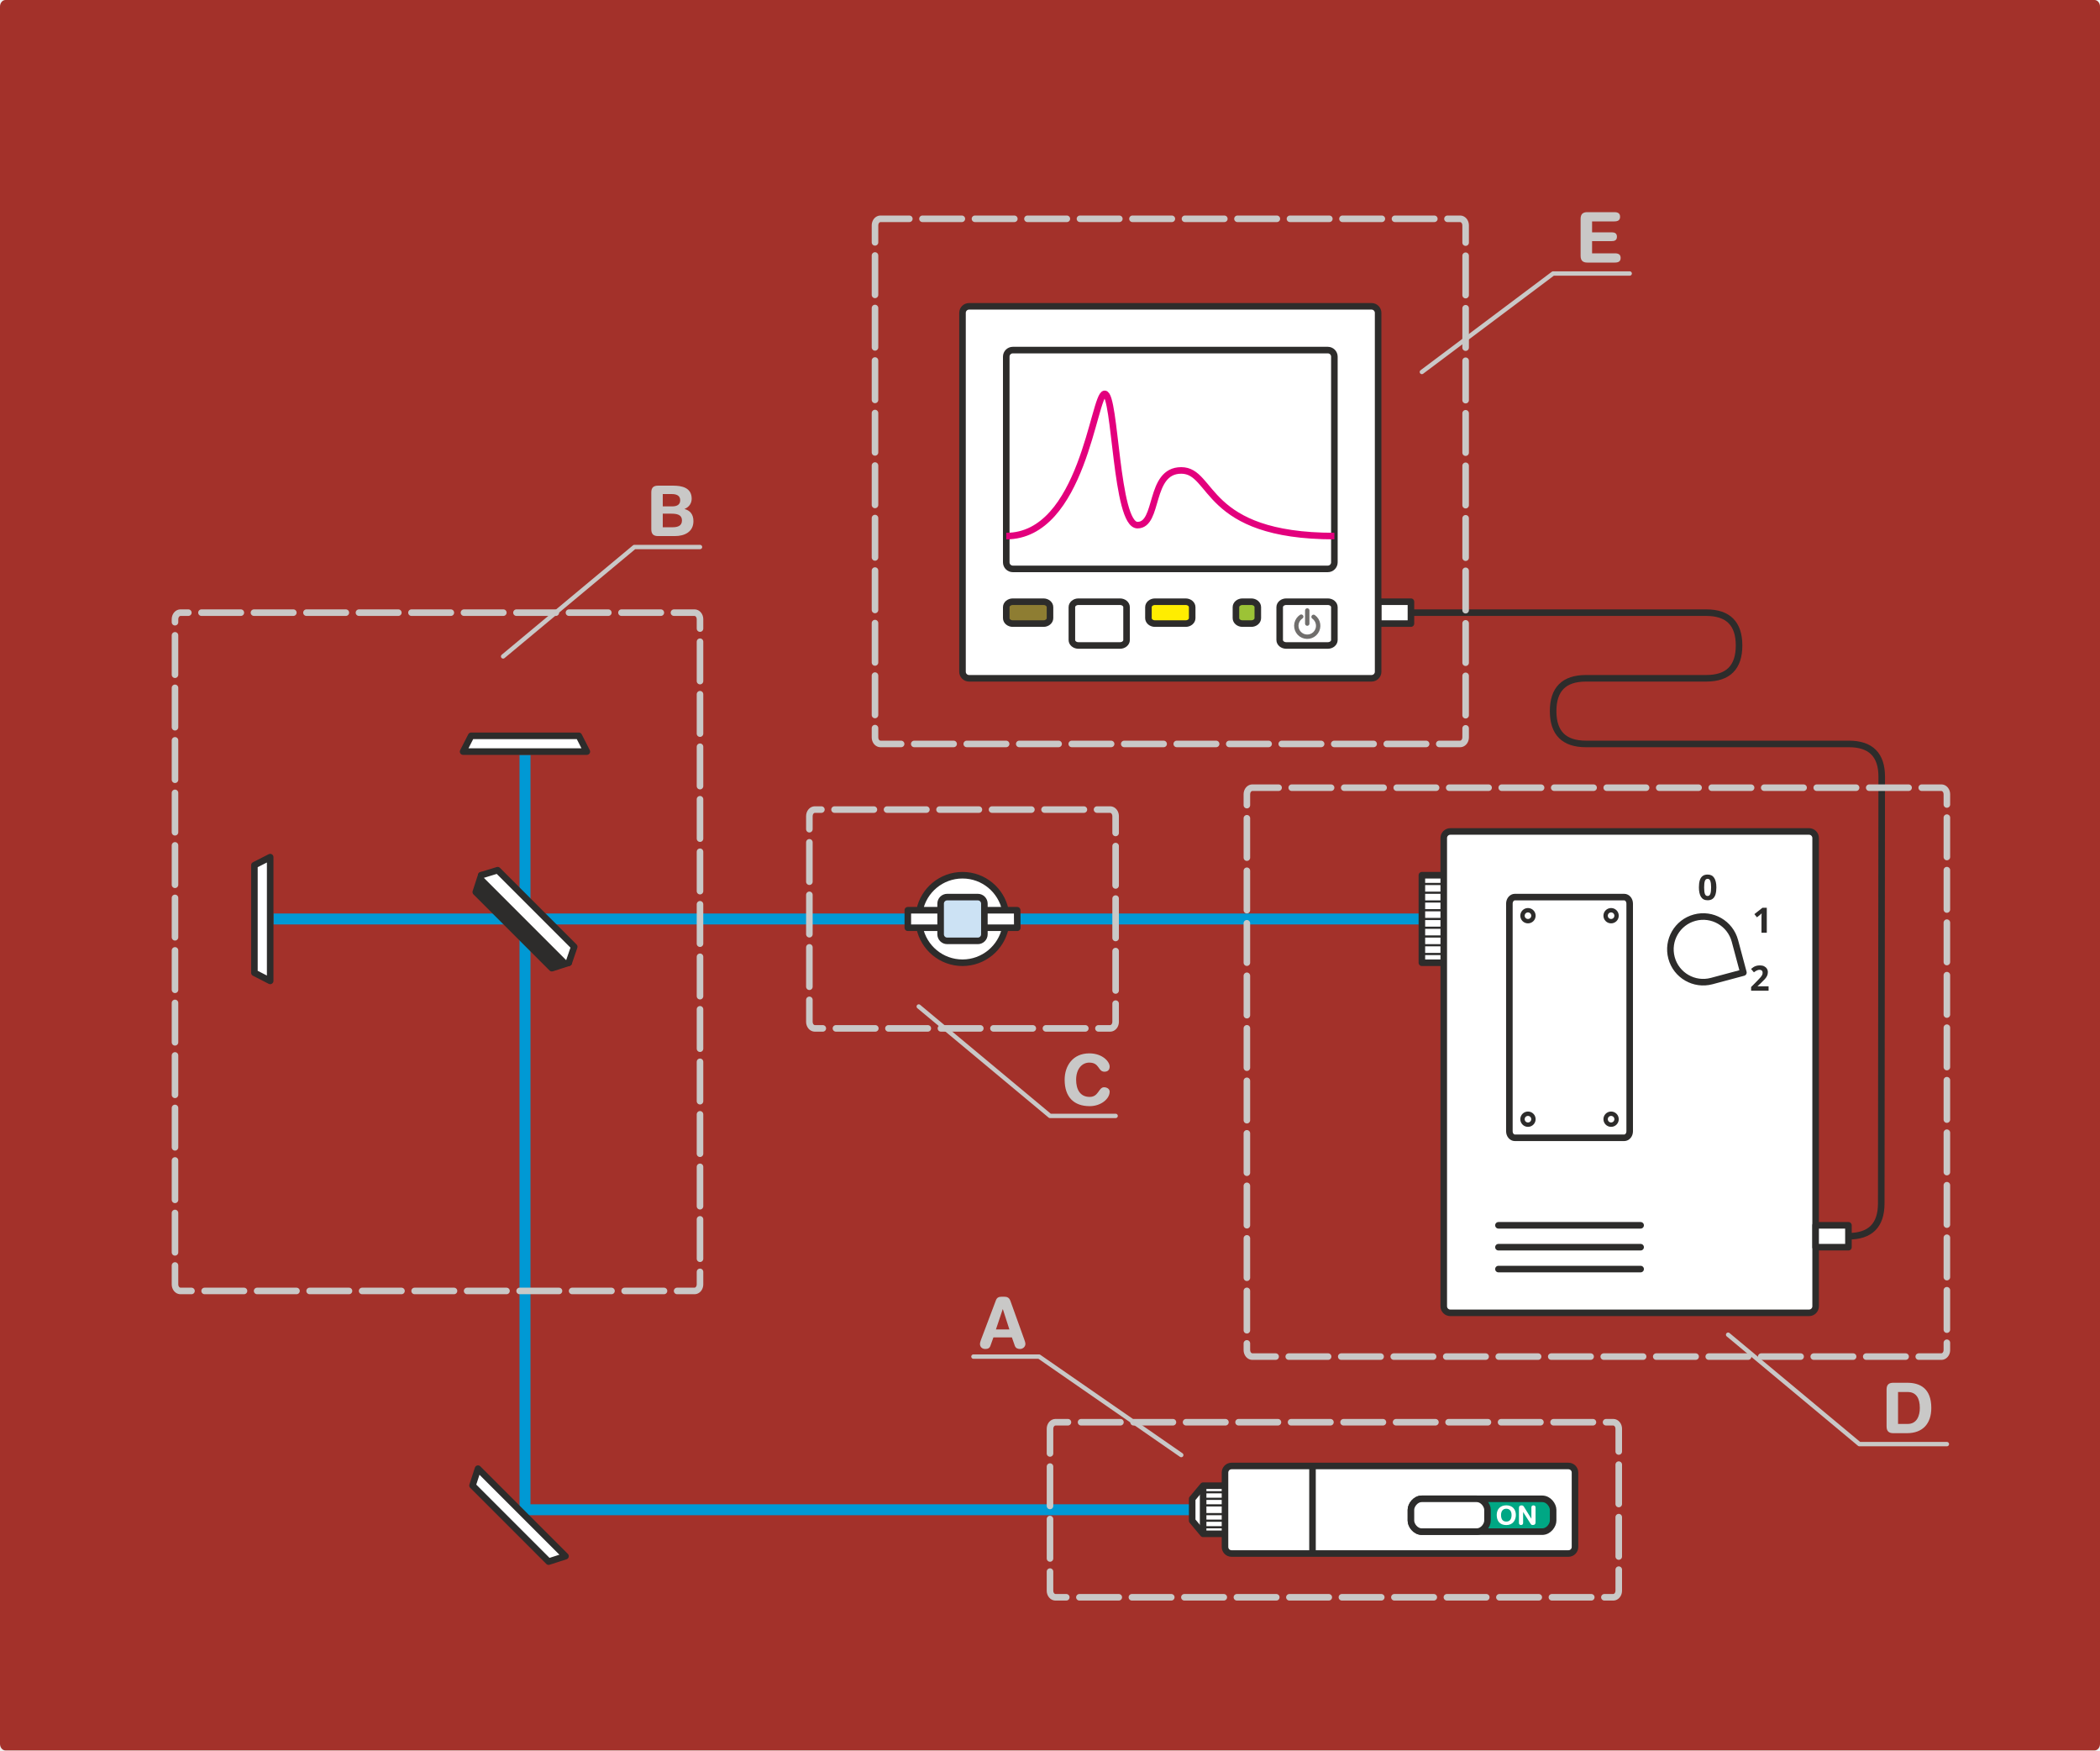
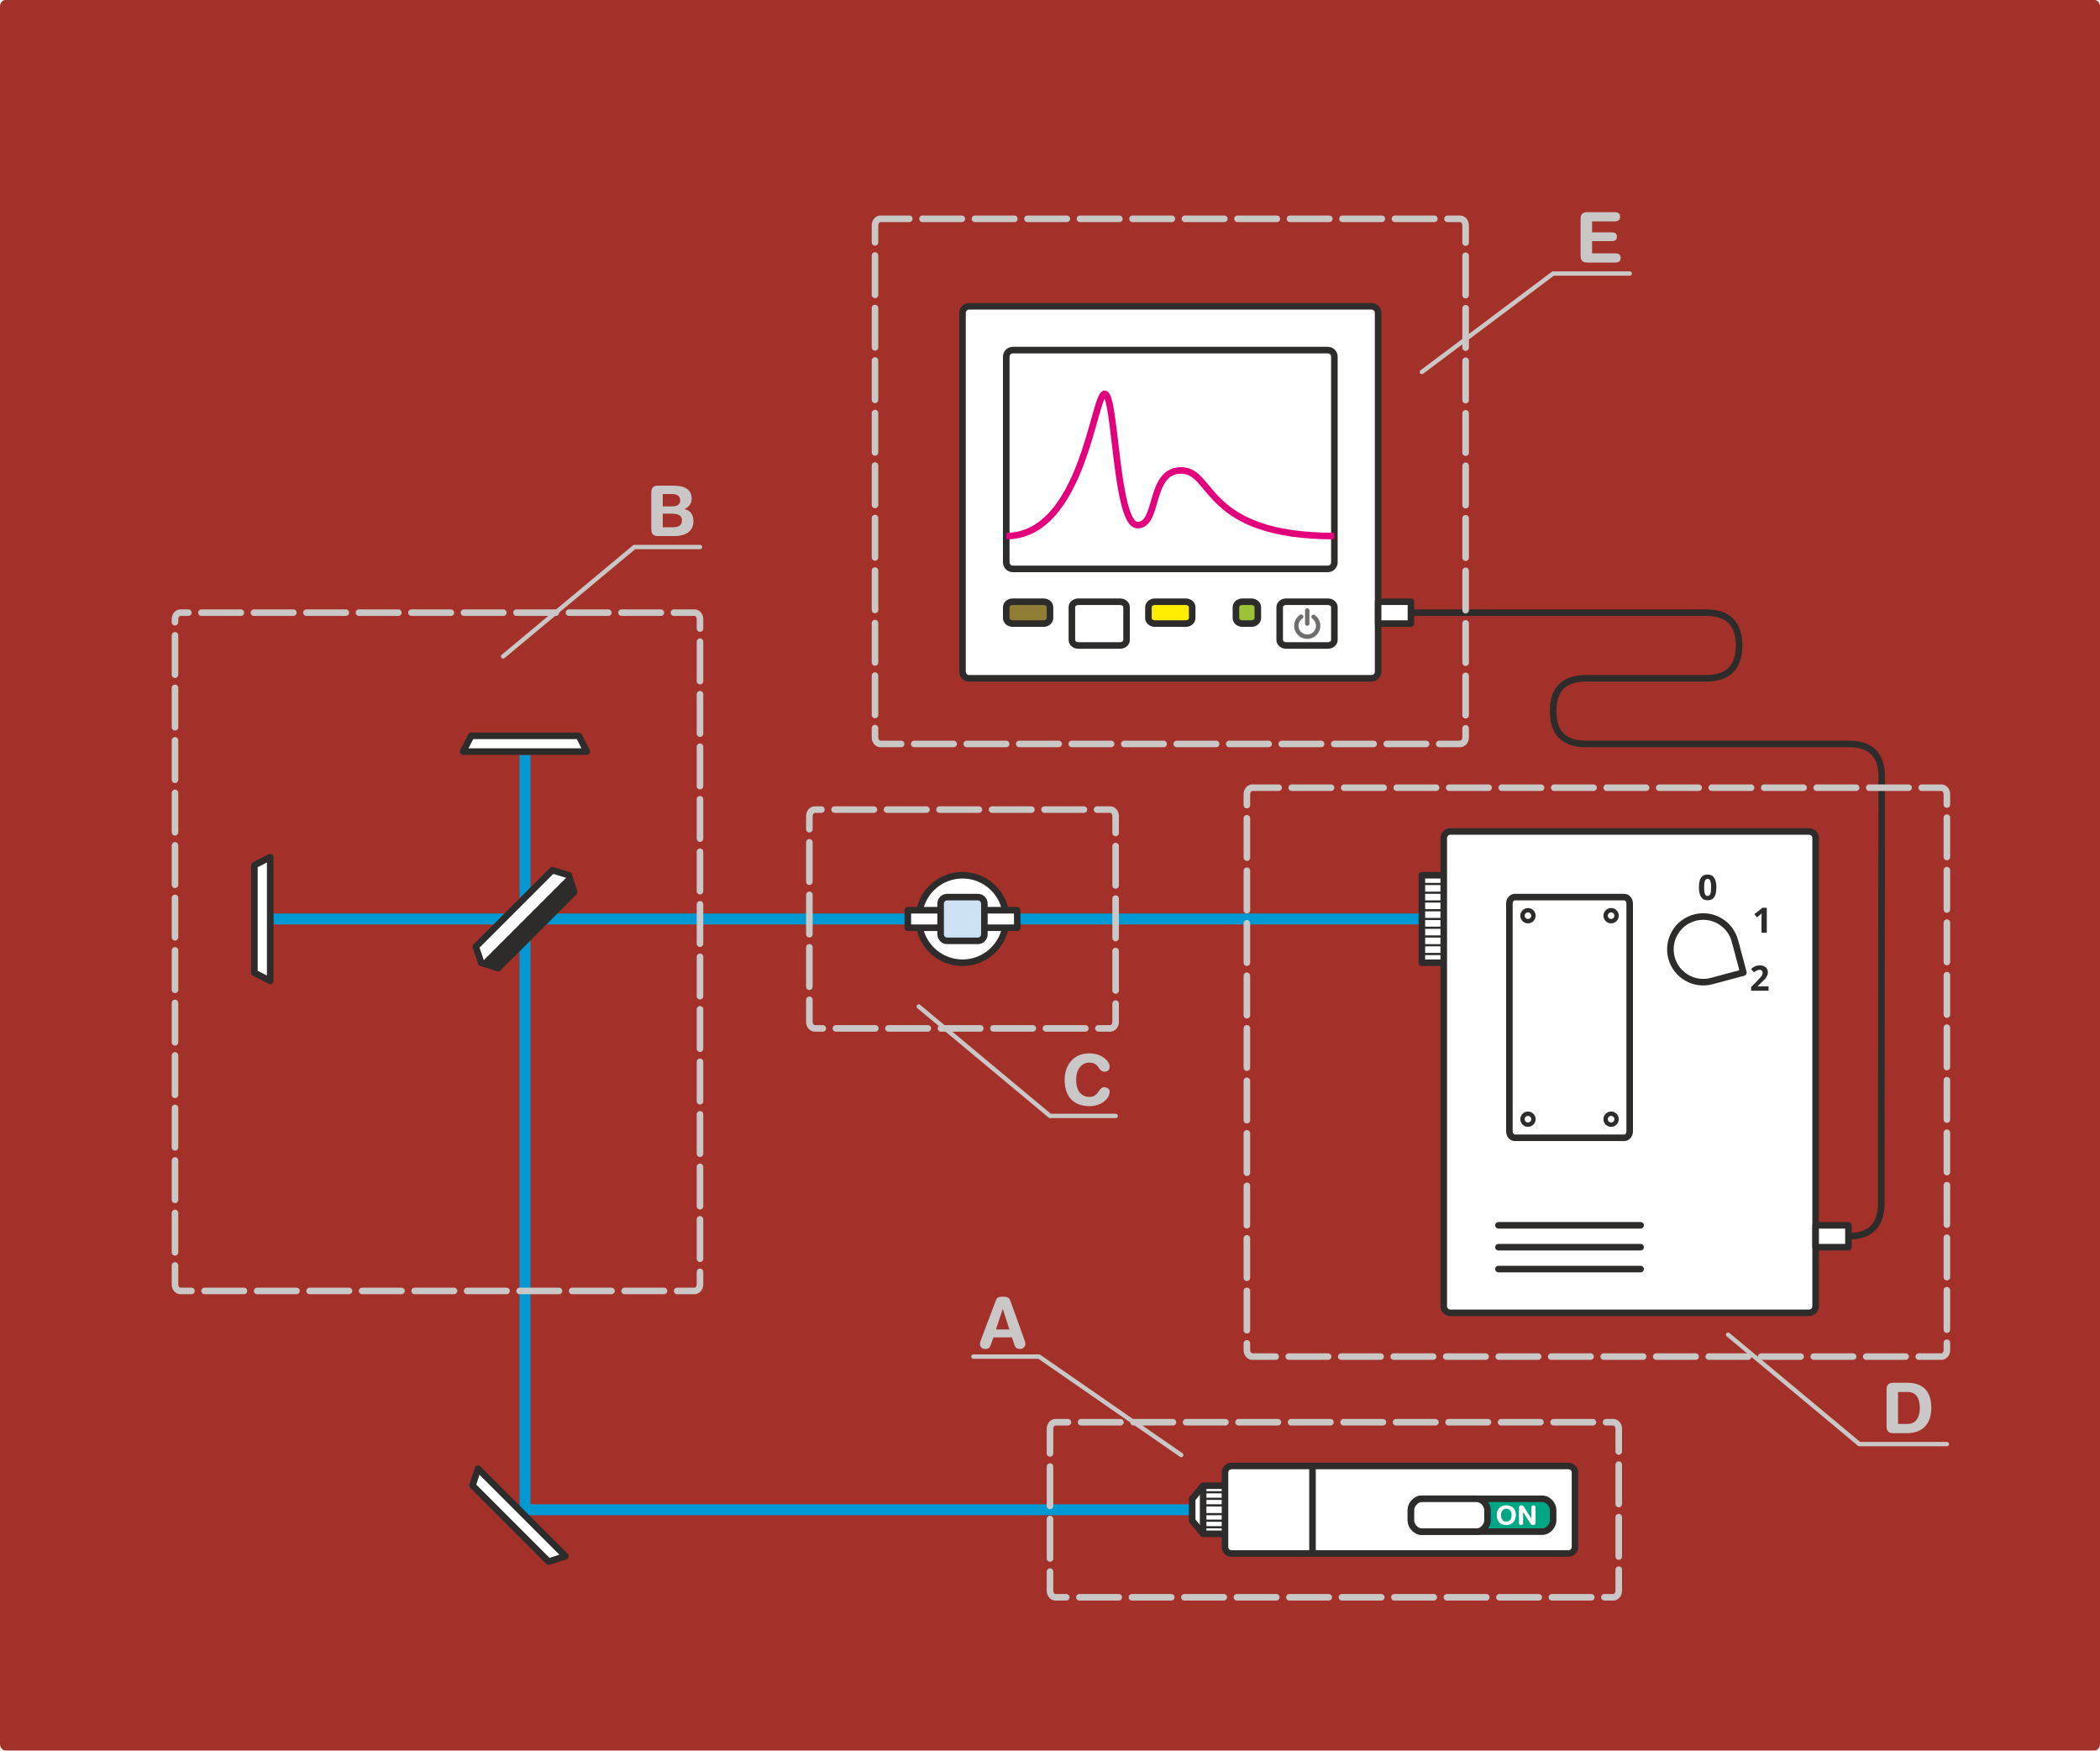
<svg xmlns="http://www.w3.org/2000/svg" width="960" height="800" id="svg2" version="1.1">
  <defs id="defs4" />
  <g id="layer3" style="display:inline">
    <rect style="fill:#a3312a;fill-opacity:1;stroke:none;display:inline" id="rect3163" width="960" height="800" x="0" y="0" rx="2.5" ry="3" />
-     <path style="fill:none;stroke:#0099d4;stroke-width:5;stroke-linecap:butt;stroke-linejoin:miter;stroke-miterlimit:4;stroke-opacity:1;stroke-dasharray:none" d="m 545,690 -305,0 0,-345" id="path4010" />
-     <path style="fill:none;stroke:#0099d4;stroke-width:5;stroke-linecap:butt;stroke-linejoin:miter;stroke-miterlimit:4;stroke-opacity:1;stroke-dasharray:none" d="m 650,420 -525,0" id="path4010-0" />
+     <path style="fill:none;stroke:#0099d4;stroke-width:5;stroke-linecap:butt;stroke-linejoin:miter;stroke-miterlimit:4;stroke-opacity:1;stroke-dasharray:none" d="m 545,690 -305,0 0,-345" id="laser_beam-static" />
+     <path style="fill:none;stroke:#0099d4;stroke-width:5;stroke-linecap:butt;stroke-linejoin:miter;stroke-miterlimit:4;stroke-opacity:1;stroke-dasharray:none" d="m 650,420 -410,0 m 0,0 -115,0" id="laser_beam-moving" />
  </g>
  <g id="layer2" style="display:inline">
-     <path style="fill:#ffffff;stroke:#2d2c2b;stroke-width:3;stroke-linecap:butt;stroke-linejoin:round;stroke-miterlimit:4;stroke-opacity:1;stroke-dasharray:none;fill-opacity:1" d="m 630,275 15,0 0,10 -15,0 z" id="path4552" />
-     <path style="fill:none;stroke:#2d2c2b;stroke-width:3;stroke-linecap:butt;stroke-linejoin:round;stroke-miterlimit:4;stroke-opacity:1;stroke-dasharray:none" d="m 645,280 c 0,0 71.667,0 135,0 10,0 15,5 15,15 0,10 -5,15 -15,15 l -55,0 c -10,0 -15,5 -15,15 0,10 5,15 15,15 70,0 120.217,0 120.217,0 10,0 15.011,5 15,15 L 860,550 c -0.011,10 -5,15 -15,15" id="path4503" />
-     <path style="fill:#ffffff;stroke:#2d2c2b;stroke-width:3;stroke-linecap:butt;stroke-linejoin:round;stroke-miterlimit:4;stroke-opacity:1;stroke-dasharray:none;fill-opacity:1" d="m 560,679 -10,0 -5,6 0,10 5,6 10,0" id="path4007" />
-     <path style="fill:none;stroke:#2d2c2b;stroke-width:1px;stroke-linecap:butt;stroke-linejoin:miter;stroke-opacity:1" d="m 550,688 10,0" id="path4041-6" />
-     <path style="fill:none;stroke:#2d2c2b;stroke-width:1px;stroke-linecap:butt;stroke-linejoin:miter;stroke-opacity:1" d="m 550,698 10,0" id="path4041-5" />
-     <path style="fill:none;stroke:#2d2c2b;stroke-width:3;stroke-linecap:butt;stroke-linejoin:miter;stroke-miterlimit:4;stroke-opacity:1;stroke-dasharray:none" d="m 550,680 0,20" id="path4041-0" />
-     <path style="fill:none;stroke:#2d2c2b;stroke-width:1px;stroke-linecap:butt;stroke-linejoin:miter;stroke-opacity:1" d="m 550,682 10,0" id="path4041-2" />
-     <path style="fill:none;stroke:#2d2c2b;stroke-width:1px;stroke-linecap:butt;stroke-linejoin:miter;stroke-opacity:1" d="m 550,692 10,0" id="path4041-8" />
-     <path style="fill:#ffffff;stroke:#2d2c2b;stroke-width:3;stroke-linecap:butt;stroke-linejoin:round;stroke-miterlimit:4;stroke-opacity:1;stroke-dasharray:none;fill-opacity:1" d="m 660,400 -10,0 0,40 10,0" id="path4007-8" />
+     <g id="g3186">
+       <path id="path4007" d="m 560,679 -10,0 -5,6 0,10 5,6 10,0" style="fill:#ffffff;fill-opacity:1;stroke:#2d2c2b;stroke-width:3;stroke-linecap:butt;stroke-linejoin:round;stroke-miterlimit:4;stroke-opacity:1;stroke-dasharray:none" />
+       <path d="m 550,695 10,0 m -10,-10 10,0 m -10,7 10,0 m -10,-10 10,0 m -10,16 10,0 m -10,-10 10,0" style="fill:none;stroke:#2d2c2b;stroke-width:1px;stroke-linecap:butt;stroke-linejoin:miter;stroke-opacity:1" id="path4041-6-9" />
+       <path id="path4041-0" d="m 550,680 0,20" style="fill:none;stroke:#2d2c2b;stroke-width:3;stroke-linecap:butt;stroke-linejoin:miter;stroke-miterlimit:4;stroke-opacity:1;stroke-dasharray:none" />
+     </g>
+     <g id="g3158">
+       <path id="path4007-8" d="m 660,400 -10,0 0,40 10,0" style="fill:#ffffff;fill-opacity:1;stroke:#2d2c2b;stroke-width:3;stroke-linecap:butt;stroke-linejoin:round;stroke-miterlimit:4;stroke-opacity:1;stroke-dasharray:none" />
+       <path d="m 650,404 10,0 m -10,4 10,0 m -10,28 10,0 m -10,-4 10,0 m -10,-8 10,0 m -10,-8 10,0 m -10,12 10,0 m -10,-8 10,0 m -10,-8 10,0" style="fill:none;stroke:#2d2c2b;stroke-width:1px;stroke-linecap:butt;stroke-linejoin:miter;stroke-opacity:1" id="path4041-5-3-72" />
+     </g>
    <rect style="fill:#ffffff;stroke:#2d2c2b;stroke-width:3;stroke-linecap:round;stroke-linejoin:round;stroke-miterlimit:4;stroke-opacity:1;stroke-dasharray:none;stroke-dashoffset:26.988;fill-opacity:1" id="rect3994-8" width="170" height="220" x="660" y="380" rx="3" ry="3" />
-     <path style="fill:none;stroke:#2d2c2b;stroke-width:1px;stroke-linecap:butt;stroke-linejoin:miter;stroke-opacity:1" d="m 650,412 10,0" id="path4041-1" />
-     <path style="fill:none;stroke:#2d2c2b;stroke-width:1px;stroke-linecap:butt;stroke-linejoin:miter;stroke-opacity:1" d="m 650,420 10,0" id="path4041-6-7" />
-     <path style="fill:none;stroke:#2d2c2b;stroke-width:1px;stroke-linecap:butt;stroke-linejoin:miter;stroke-opacity:1" d="m 650,428 10,0" id="path4041-5-3" />
-     <path style="fill:none;stroke:#2d2c2b;stroke-width:1px;stroke-linecap:butt;stroke-linejoin:miter;stroke-opacity:1" d="m 650,416 10,0" id="path4041-2-9" />
-     <path style="fill:none;stroke:#2d2c2b;stroke-width:1px;stroke-linecap:butt;stroke-linejoin:miter;stroke-opacity:1" d="m 650,424 10,0" id="path4041-8-5" />
-     <path id="path4041-5-3-5" d="m 650,432 10,0" style="fill:none;stroke:#2d2c2b;stroke-width:1px;stroke-linecap:butt;stroke-linejoin:miter;stroke-opacity:1" />
-     <path id="path4041-5-3-4" d="m 650,436 10,0" style="fill:none;stroke:#2d2c2b;stroke-width:1px;stroke-linecap:butt;stroke-linejoin:miter;stroke-opacity:1" />
-     <path id="path4041-5-3-7" d="m 650,408 10,0" style="fill:none;stroke:#2d2c2b;stroke-width:1px;stroke-linecap:butt;stroke-linejoin:miter;stroke-opacity:1" />
-     <path id="path4041-5-3-72" d="m 650,404 10,0" style="fill:none;stroke:#2d2c2b;stroke-width:1px;stroke-linecap:butt;stroke-linejoin:miter;stroke-opacity:1" />
    <rect style="fill:#ffffff;stroke:#2d2c2b;stroke-width:3;stroke-linecap:round;stroke-linejoin:round;stroke-miterlimit:4;stroke-opacity:1;stroke-dasharray:none;stroke-dashoffset:26.988;fill-opacity:1" id="rect3994-8-8" width="170" height="190" x="140" y="-630" rx="3" ry="3" transform="matrix(0,1,-1,0,0,0)" />
    <rect style="fill:none;stroke:#2d2c2b;stroke-width:3;stroke-linecap:round;stroke-linejoin:round;stroke-miterlimit:4;stroke-opacity:1;stroke-dasharray:none;stroke-dashoffset:26.988" id="rect3994-8-8-2" width="100" height="150" x="160" y="-610" rx="3" ry="3" transform="matrix(0,1,-1,0,0,0)" />
    <rect style="fill:none;stroke:#2d2c2b;stroke-width:3;stroke-linecap:round;stroke-linejoin:round;stroke-miterlimit:4;stroke-opacity:1;stroke-dasharray:none;stroke-dashoffset:26.988" id="rect3994-8-8-2-3" width="20" height="25" x="275" y="-515" rx="2.5" ry="3" transform="matrix(0,1,-1,0,0,0)" />
    <rect style="fill:#ffed00;stroke:#2d2c2b;stroke-width:3;stroke-linecap:round;stroke-linejoin:round;stroke-miterlimit:4;stroke-opacity:1;stroke-dasharray:none;stroke-dashoffset:26.988" id="rect3994-8-8-2-3-8" width="10" height="20" x="275" y="-545" rx="2.5" ry="3" transform="matrix(0,1,-1,0,0,0)" />
    <rect style="fill:#8e7d32;stroke:#2d2c2b;stroke-width:3;stroke-linecap:round;stroke-linejoin:round;stroke-miterlimit:4;stroke-opacity:1;stroke-dasharray:none;stroke-dashoffset:26.988" id="rect3994-8-8-2-3-8-4" width="10" height="20" x="275" y="-480" rx="2.5" ry="3" transform="matrix(0,1,-1,0,0,0)" />
-     <path style="fill:#2d2c2b;fill-opacity:1;stroke:#2d2c2b;stroke-width:3;stroke-linecap:round;stroke-linejoin:round;stroke-miterlimit:4;stroke-opacity:1;stroke-dasharray:none" d="M 217.5,407.7 220,400 l 40,40 -7.717,2.483 L 217.5,407.7" id="path4313-8" />
    <g id="g4543" transform="translate(0,5)">
      <path id="path4441" d="m 685,575 65,0" style="fill:none;stroke:#2d2c2b;stroke-width:3;stroke-linecap:round;stroke-linejoin:miter;stroke-miterlimit:4;stroke-opacity:1;stroke-dasharray:none" />
      <path id="path4441-0" d="m 685,565 65,0" style="fill:none;stroke:#2d2c2b;stroke-width:3;stroke-linecap:round;stroke-linejoin:miter;stroke-miterlimit:4;stroke-opacity:1;stroke-dasharray:none" />
      <path id="path4441-5" d="m 685,555 65,0" style="fill:none;stroke:#2d2c2b;stroke-width:3;stroke-linecap:round;stroke-linejoin:miter;stroke-miterlimit:4;stroke-opacity:1;stroke-dasharray:none" />
    </g>
-     <path style="fill:none;stroke:#2d2c2b;stroke-width:1px;stroke-linecap:butt;stroke-linejoin:miter;stroke-opacity:1" d="m 550,685 10,0" id="path4041-6-72" />
-     <path style="fill:none;stroke:#2d2c2b;stroke-width:1px;stroke-linecap:butt;stroke-linejoin:miter;stroke-opacity:1" d="m 550,695 10,0" id="path4041-6-9" />
-     <path style="fill:#ffffff;stroke:#2d2c2b;stroke-width:3;stroke-linecap:butt;stroke-linejoin:round;stroke-miterlimit:4;stroke-opacity:1;stroke-dasharray:none;fill-opacity:1" d="m 830,560 15,0 0,10 -15,0 z" id="path4552-4" />
+     <g id="g3142">
+       <path id="path4552" d="m 630,275 15,0 0,10 -15,0 z" style="fill:#ffffff;stroke:#2d2c2b;stroke-width:3;stroke-linecap:butt;stroke-linejoin:round;stroke-miterlimit:4;stroke-opacity:1;stroke-dasharray:none;fill-opacity:1" />
+       <path id="path4503" d="m 645,280 c 0,0 71.667,0 135,0 10,0 15,5 15,15 0,10 -5,15 -15,15 l -55,0 c -10,0 -15,5 -15,15 0,10 5,15 15,15 70,0 120.217,0 120.217,0 10,0 15.011,5 15,15 L 860,550 c -0.011,10 -5,15 -15,15" style="fill:none;stroke:#2d2c2b;stroke-width:3;stroke-linecap:butt;stroke-linejoin:round;stroke-miterlimit:4;stroke-opacity:1;stroke-dasharray:none" />
+       <path id="path4552-4" d="m 830,560 15,0 0,10 -15,0 z" style="fill:#ffffff;stroke:#2d2c2b;stroke-width:3;stroke-linecap:butt;stroke-linejoin:round;stroke-miterlimit:4;stroke-opacity:1;stroke-dasharray:none;fill-opacity:1" />
+     </g>
    <path id="path6629" style="fill:#ffffff;stroke:#2d2c2b;stroke-width:3;stroke-linecap:butt;stroke-linejoin:miter;stroke-miterlimit:4;stroke-opacity:1;stroke-dasharray:none;fill-opacity:1" d="m 600,670 0,40 m -37,-40 154,0 c 1.662,0 3,1.338 3,3 l 0,34 c 0,1.662 -1.338,3 -3,3 l -154,0 c -1.662,0 -3,-1.338 -3,-3 l 0,-34 c 0,-1.662 1.338,-3 3,-3 z" />
-     <path style="fill:#ffffff;fill-opacity:1;stroke:#2d2c2b;stroke-width:3;stroke-linecap:round;stroke-linejoin:round;stroke-miterlimit:4;stroke-opacity:1;stroke-dasharray:none;display:inline" d="m 220,400 7.5,-2.3 35,35 L 260,440" id="path4313-8-2" />
+     <g id="g3073" transform="matrix(-1,0,0,1,480,0)">
+       <path id="path4313-8" d="M 217.5,407.7 220,400 l 40,40 -7.717,2.483 L 217.5,407.7" style="fill:#2d2c2b;fill-opacity:1;stroke:#2d2c2b;stroke-width:3;stroke-linecap:round;stroke-linejoin:round;stroke-miterlimit:4;stroke-opacity:1;stroke-dasharray:none" />
+       <path id="path4313-8-2" d="m 220,400 7.5,-2.3 35,35 L 260,440" style="fill:#ffffff;fill-opacity:1;stroke:#2d2c2b;stroke-width:3;stroke-linecap:round;stroke-linejoin:round;stroke-miterlimit:4;stroke-opacity:1;stroke-dasharray:none;display:inline" />
+     </g>
    <path style="fill:#ffffff;fill-opacity:1;stroke:#2d2c2b;stroke-width:3;stroke-linecap:round;stroke-linejoin:round;stroke-miterlimit:4;stroke-opacity:1;stroke-dasharray:none;display:inline" d="m 216.017,678.917 2.5,-7.7 40,40 -7.717,2.483 -34.783,-34.783" id="path4313-8-0" />
    <rect style="fill:none;stroke:#2d2c2b;stroke-width:3;stroke-linecap:round;stroke-linejoin:round;stroke-miterlimit:4;stroke-opacity:1;stroke-dasharray:none;stroke-dashoffset:26.988;display:inline" id="rect3994-8-8-2-3-9" width="20" height="25" x="275" y="-610" rx="2.5" ry="3" transform="matrix(0,1,-1,0,0,0)" />
    <rect style="fill:#9cc336;stroke:#2d2c2b;stroke-width:3;stroke-linecap:round;stroke-linejoin:round;stroke-miterlimit:4;stroke-opacity:1;stroke-dasharray:none;stroke-dashoffset:26.988;display:inline" id="rect3994-8-8-2-3-8-4-2" width="10" height="10" x="275" y="-575" rx="2.5" ry="3" transform="matrix(0,1,-1,0,0,0)" />
    <g id="g6411" transform="translate(-0.3995939,0)" style="stroke:#706e6c;stroke-opacity:1;stroke-width:2;stroke-miterlimit:4;stroke-dasharray:none">
      <path transform="translate(3,1)" d="m 597.889,280.919 c 2.254,1.596 2.787,4.716 1.191,6.97 -1.596,2.254 -4.716,2.787 -6.97,1.191 -2.254,-1.596 -2.787,-4.716 -1.191,-6.97 0.359,-0.507 0.81,-0.943 1.328,-1.285" id="path6407" style="fill:none;stroke:#706e6c;stroke-width:2;stroke-linecap:round;stroke-linejoin:round;stroke-miterlimit:4;stroke-opacity:1;stroke-dasharray:none;stroke-dashoffset:0" />
      <path id="path6409" d="m 598,279 0,6" style="fill:none;stroke:#706e6c;stroke-width:2;stroke-linecap:round;stroke-linejoin:miter;stroke-miterlimit:4;stroke-opacity:1;stroke-dasharray:none" />
    </g>
-     <path style="fill:#ffffff;fill-opacity:1;stroke:#2d2c2b;stroke-width:3;stroke-linecap:round;stroke-linejoin:round;stroke-miterlimit:4;stroke-opacity:1;stroke-dasharray:none;stroke-dashoffset:0" d="m 782.493,448.371 c -8.002,2.144 -16.227,-2.605 -18.371,-10.607 -2.144,-8.002 2.605,-16.227 10.607,-18.371 8.002,-2.144 16.227,2.605 18.371,10.607 l 3.882,14.489 z" id="path6297" />
+     <path style="fill:#ffffff;fill-opacity:1;stroke:#2d2c2b;stroke-width:3;stroke-linecap:round;stroke-linejoin:round;stroke-miterlimit:4;stroke-opacity:1;stroke-dasharray:none;stroke-dashoffset:0" d="m 782.493,448.371 c -8.002,2.144 -16.227,-2.605 -18.371,-10.607 -2.144,-8.002 2.605,-16.227 10.607,-18.371 8.002,-2.144 16.227,2.605 18.371,10.607 l 3.882,14.489 z" id="detector-mode_switch" />
    <text xml:space="preserve" style="font-size:16px;font-style:normal;font-variant:normal;font-weight:bold;font-stretch:normal;line-height:127%;letter-spacing:0px;word-spacing:0px;fill:#2d2c2b;fill-opacity:1;stroke:none;font-family:Helvetica Rounded LT Std;-inkscape-font-specification:Helvetica Rounded LT Std Bold" x="776.066" y="411.287" id="text6300">
      <tspan id="tspan6302" x="776.066" y="411.287">0</tspan>
    </text>
    <text xml:space="preserve" style="font-size:16px;font-style:normal;font-variant:normal;font-weight:bold;font-stretch:normal;line-height:127%;letter-spacing:0px;word-spacing:0px;fill:#2d2c2b;fill-opacity:1;stroke:none;display:inline;font-family:Helvetica Rounded LT Std;-inkscape-font-specification:Helvetica Rounded LT Std Bold" x="801.066" y="426.287" id="text6300-5">
      <tspan id="tspan6302-0" x="801.066" y="426.287">1</tspan>
    </text>
    <text xml:space="preserve" style="font-size:16px;font-style:normal;font-variant:normal;font-weight:bold;font-stretch:normal;line-height:127%;letter-spacing:0px;word-spacing:0px;fill:#2d2c2b;fill-opacity:1;stroke:none;display:inline;font-family:Helvetica Rounded LT Std;-inkscape-font-specification:Helvetica Rounded LT Std Bold" x="799.866" y="452.787" id="text6300-59">
      <tspan id="tspan6302-05" x="799.866" y="452.787">2</tspan>
    </text>
    <path style="fill:none;stroke:#2d2c2b;stroke-width:3;stroke-linecap:round;stroke-linejoin:round;stroke-miterlimit:4;stroke-dashoffset:0;stroke-opacity:1" d="m 692.5,410 50,0 c 1.385,0 2.5,1.338 2.5,3 l 0,104 c 0,1.662 -1.115,3 -2.5,3 l -50,0 c -1.385,0 -2.5,-1.338 -2.5,-3 l 0,-104 c 0,-1.662 1.115,-3 2.5,-3 z" id="rect6454" />
    <path style="fill:none;stroke:#2d2c2b;stroke-width:2;stroke-linecap:round;stroke-linejoin:round;stroke-miterlimit:4;stroke-dashoffset:0;stroke-opacity:1;stroke-dasharray:none" d="m 698.5,416 c 1.385,0 2.5,1.115 2.5,2.5 0,1.385 -1.115,2.5 -2.5,2.5 -1.385,0 -2.5,-1.115 -2.5,-2.5 0,-1.385 1.115,-2.5 2.5,-2.5 z" id="rect6456" />
    <path style="fill:none;stroke:#2d2c2b;stroke-width:2;stroke-linecap:round;stroke-linejoin:round;stroke-miterlimit:4;stroke-dashoffset:0;stroke-opacity:1;stroke-dasharray:none" d="m 736.5,416 c 1.385,0 2.5,1.115 2.5,2.5 0,1.385 -1.115,2.5 -2.5,2.5 -1.385,0 -2.5,-1.115 -2.5,-2.5 0,-1.385 1.115,-2.5 2.5,-2.5 z" id="rect6456-4" />
    <path style="fill:none;stroke:#2d2c2b;stroke-width:2;stroke-linecap:round;stroke-linejoin:round;stroke-miterlimit:4;stroke-dashoffset:0;stroke-opacity:1;stroke-dasharray:none" d="m 698.5,509 c 1.385,0 2.5,1.115 2.5,2.5 0,1.385 -1.115,2.5 -2.5,2.5 -1.385,0 -2.5,-1.115 -2.5,-2.5 0,-1.385 1.115,-2.5 2.5,-2.5 z" id="rect6456-0" />
    <path style="fill:none;stroke:#2d2c2b;stroke-width:2;stroke-linecap:round;stroke-linejoin:round;stroke-miterlimit:4;stroke-dashoffset:0;stroke-opacity:1;stroke-dasharray:none" d="m 736.5,509 c 1.385,0 2.5,1.115 2.5,2.5 0,1.385 -1.115,2.5 -2.5,2.5 -1.385,0 -2.5,-1.115 -2.5,-2.5 0,-1.385 1.115,-2.5 2.5,-2.5 z" id="rect6456-4-3" />
-     <path style="fill:#ffffff;fill-opacity:1;stroke:#2d2c2b;stroke-width:3;stroke-linecap:round;stroke-linejoin:round;stroke-miterlimit:4;stroke-opacity:1;stroke-dasharray:none;display:inline" d="m 116.3,395.409 7.213,-3.677 0,56.569 -7.213,-3.701 0,-49.19" id="path4313-8-1" />
+     <path style="fill:#ffffff;fill-opacity:1;stroke:#2d2c2b;stroke-width:3;stroke-linecap:round;stroke-linejoin:round;stroke-miterlimit:4;stroke-opacity:1;stroke-dasharray:none;display:inline" d="m 116.3,395.409 7.213,-3.677 0,56.569 -7.213,-3.701 0,-49.19" id="moving_mirror" />
    <path style="fill:#ffffff;fill-opacity:1;stroke:#2d2c2b;stroke-width:3;stroke-linecap:round;stroke-linejoin:round;stroke-miterlimit:4;stroke-opacity:1;stroke-dasharray:none;display:inline" d="m 264.591,336.287 3.677,7.213 -56.569,0 3.701,-7.213 49.19,0" id="path4313-8-1-1" />
    <g id="sample">
      <path d="m 465,416 -50,0 0,8 50.054,0 -0.054,-8 M 440,400 c -9.675,0 -17.74,6.872 -19.594,16 l 39.188,0 C 457.74,406.872 449.675,400 440,400 z m -19.594,24 c 1.854,9.128 9.918,16 19.594,16 9.675,0 17.74,-6.872 19.594,-16 l -39.188,0 z" style="fill:#ffffff;fill-opacity:1;stroke:#2d2c2b;stroke-width:3;stroke-linecap:round;stroke-linejoin:round;stroke-miterlimit:4;stroke-opacity:1;stroke-dasharray:none;display:inline" id="path4490" />
      <path id="rect4496" d="m 433,410 14,0 c 1.662,0 3,1.338 3,3 l 0,14 c 0,1.662 -1.338,3 -3,3 l -14,0 c -1.662,0 -3,-1.338 -3,-3 l 0,-14 c 0,-1.662 1.338,-3 3,-3 z" style="fill:#cce2f4;fill-opacity:1;stroke:#2d2c2b;stroke-width:3;stroke-linecap:round;stroke-linejoin:round;stroke-miterlimit:4;stroke-dashoffset:26.988;stroke-opacity:1" />
    </g>
    <g id="g4134">
      <path id="path4575-8" d="m 677,685 0,15 27.5,0 c 3,0 5,-3 5,-5 l 0,-5 c 0,-2 -2,-5 -5,-5 l -27.5,0 z m 11.594,2.969 c 2.832,0 4.375,1.874 4.375,4.406 0,2.436 -1.423,4.625 -4.375,4.625 -3.096,0 -4.375,-2.009 -4.375,-4.625 0,-2.532 1.543,-4.406 4.375,-4.406 z m 7,0.031 c 0.408,0 0.784,0.171 1,0.531 l 3.438,5.531 0.031,0 0,-5.125 c 0,-0.636 0.349,-0.938 0.938,-0.938 0.588,0 0.969,0.301 0.969,0.938 l 0,6.781 c 0,0.78 -0.359,1.25 -1.188,1.25 -0.624,0 -0.81,-0.135 -1.062,-0.531 l -3.438,-5.406 0,4.969 c 0,0.636 -0.381,0.969 -0.969,0.969 -0.588,0 -0.938,-0.333 -0.938,-0.969 l 0,-6.844 c 0,-0.816 0.379,-1.156 1.219,-1.156 z m -7,1.531 c -1.608,0 -2.406,1.188 -2.406,2.844 0,1.656 0.558,3.031 2.406,3.031 1.788,0 2.406,-1.375 2.406,-3.031 0,-1.656 -0.798,-2.844 -2.406,-2.844 z" style="fill:#00a784;fill-opacity:1;stroke:none;display:inline" />
      <path id="path4575-1" d="m 649.5,685 c -3,0 -5,3 -5,5 l 0,5 c 0,2 2,5 5,5 l 27.5,0 0,-15 -27.5,0 z m 2.969,2.938 c 2.832,0 4.375,1.905 4.375,4.438 0,2.436 -1.423,4.625 -4.375,4.625 -3.096,0 -4.375,-2.009 -4.375,-4.625 0,-2.532 1.543,-4.438 4.375,-4.438 z m 6.75,0.219 4.344,0 c 0.576,0 1,0.157 1,0.781 0,0.624 -0.424,0.812 -1,0.812 l -3.5,0 0,2 2.969,0 c 0.516,0 0.906,0.138 0.906,0.75 0,0.612 -0.39,0.781 -0.906,0.781 l -2.969,0 0,2.688 c 0,0.588 -0.4,0.969 -1,0.969 -0.6,0 -0.969,-0.381 -0.969,-0.969 l 0,-6.656 c 0,-0.876 0.429,-1.156 1.125,-1.156 z m 7.344,0 4.312,0 c 0.576,0 1,0.157 1,0.781 0,0.624 -0.424,0.812 -1,0.812 l -3.5,0 0,2 2.969,0 c 0.516,0 0.938,0.138 0.938,0.75 0,0.612 -0.421,0.781 -0.938,0.781 l -2.969,0 0,2.688 c 0,0.588 -0.4,0.969 -1,0.969 -0.6,0 -0.969,-0.381 -0.969,-0.969 l 0,-6.656 c 0,-0.876 0.46,-1.156 1.156,-1.156 z m -14.094,1.375 c -1.608,0 -2.406,1.188 -2.406,2.844 0,1.656 0.558,3.031 2.406,3.031 1.788,0 2.406,-1.375 2.406,-3.031 0,-1.656 -0.798,-2.844 -2.406,-2.844 z" style="fill:#d71e38;fill-opacity:1;stroke:none;display:inline" />
      <path id="path4575-7" d="m 645,690 0,5 c 0,2 2,5 5,5 l 55,0 c 3,0 5,-3 5,-5 l 0,-5 c 0,-2 -2,-5 -5,-5 l -55,0 c -3,0 -5,3 -5,5 z" style="fill:none;stroke:#2d2c2b;stroke-width:3;stroke-linecap:butt;stroke-linejoin:miter;stroke-miterlimit:4;stroke-opacity:1;stroke-dasharray:none" />
    </g>
    <path style="fill:#ffffff;fill-opacity:1;stroke:#2d2c2b;stroke-width:3;stroke-linecap:butt;stroke-linejoin:miter;stroke-miterlimit:4;stroke-opacity:1;stroke-dasharray:none;display:inline" d="m 645,690 0,5 c 0,2 2,5 5,5 l 25,0 c 3,0 5,-3 5,-5 l 0,-5 c 0,-2 -2,-5 -5,-5 l -25,0 c -3,0 -5,3 -5,5 z" id="laser-button" />
  </g>
  <g id="layer4" style="display:inline">
    <path style="fill:none;stroke:#e3007d;stroke-width:3;stroke-linecap:butt;stroke-linejoin:miter;stroke-miterlimit:4;stroke-opacity:1;stroke-dasharray:none" d="m 460,245 c 35,0 40,-65 45,-65 5,0 5,60 15,60 10,0 5,-25 20,-25 15,0 10,30 70,30" id="path4573" />
  </g>
  <g id="layer5">
    <rect style="fill:none;stroke:#c9c8c7;stroke-width:3;stroke-miterlimit:4;stroke-opacity:1;stroke-dasharray:18,6;stroke-dashoffset:14.4;stroke-linecap:round;stroke-linejoin:round" id="frame_B-border" width="240" height="310" x="80" y="280" rx="2.5" ry="3" />
    <rect style="fill:none;stroke:#c9c8c7;stroke-width:3;stroke-linecap:round;stroke-linejoin:round;stroke-miterlimit:4;stroke-opacity:1;stroke-dasharray:18,6;stroke-dashoffset:12.3" id="frame_A-border" width="260" height="80" x="480" y="650" rx="2.5" ry="3" />
    <rect style="fill:none;stroke:#c9c8c7;stroke-width:3;stroke-linecap:round;stroke-linejoin:round;stroke-miterlimit:4;stroke-opacity:1;stroke-dasharray:18,6;stroke-dashoffset:6" id="frame_D-border" width="320" height="260" x="570" y="360" rx="2.5" ry="3" />
    <rect style="fill:none;stroke:#c9c8c7;stroke-width:3;stroke-linecap:round;stroke-linejoin:round;stroke-miterlimit:4;stroke-opacity:1;stroke-dasharray:18,6;stroke-dashoffset:15" id="frame_C-border" width="140" height="100" x="370" y="370" rx="2.5" ry="3" />
    <rect style="fill:none;stroke:#c9c8c7;stroke-width:3;stroke-linecap:round;stroke-linejoin:round;stroke-miterlimit:4;stroke-opacity:1;stroke-dasharray:18,6;stroke-dashoffset:4.8" id="frame_E-border" width="270" height="240" x="400" y="100" rx="2.5" ry="3" />
    <path style="fill:none;stroke:#c9c8c7;stroke-width:2;stroke-linecap:round;stroke-linejoin:round;stroke-miterlimit:4;stroke-opacity:1;stroke-dasharray:none" d="m 445,620 30,0 65,45" id="frame_A-label" />
    <path style="fill:none;stroke:#c9c8c7;stroke-width:2;stroke-linecap:round;stroke-linejoin:round;stroke-miterlimit:4;stroke-opacity:1;stroke-dasharray:none" d="m 745,125 -35,0 -60,45" id="frame_E-label" />
    <path style="fill:none;stroke:#c9c8c7;stroke-width:2;stroke-linecap:round;stroke-linejoin:round;stroke-miterlimit:4;stroke-opacity:1;stroke-dasharray:none" d="m 890,660 -40,0 -60,-50" id="frame_D-label" />
    <path style="fill:none;stroke:#c9c8c7;stroke-width:2;stroke-linecap:round;stroke-linejoin:round;stroke-miterlimit:4;stroke-opacity:1;stroke-dasharray:none" d="m 510,510 -30,0 -60,-50" id="frame_C-label" />
    <path style="fill:none;stroke:#c9c8c7;stroke-width:2;stroke-linecap:round;stroke-linejoin:round;stroke-miterlimit:4;stroke-opacity:1;stroke-dasharray:none" d="m 320,250 -30,0 -60,50" id="frame_B-label" />
    <g style="font-size:32px;font-style:normal;font-variant:normal;font-weight:bold;font-stretch:normal;line-height:127%;letter-spacing:0px;word-spacing:0px;fill:#c9c8c7;fill-opacity:1;stroke:none;font-family:Helvetica Rounded LT Std;-inkscape-font-specification:Helvetica Rounded LT Std Bold" id="frame_B-label_name">
      <path d="m 297.732,241.928 c 0,2.336 1.216,3.072 3.072,3.072 l 7.712,0 c 4.544,0 8.48,-1.984 8.48,-6.816 0,-3.168 -1.6,-4.896 -4.032,-5.536 l 0,-0.064 c 2.176,-0.864 3.232,-2.72 3.232,-4.672 0,-5.088 -4.576,-5.952 -8.416,-5.952 l -6.976,0 c -1.856,0 -3.072,0.736 -3.072,3.072 l 0,16.896 m 5.248,-7.168 3.776,0 c 2.56,0 4.992,0.352 4.992,3.136 0,2.656 -2.304,3.072 -4.352,3.072 l -4.416,0 0,-6.208 m 0,-8.96 4.16,0 c 1.952,0 3.808,0.608 3.808,2.816 0,1.824 -1.184,2.816 -3.648,2.816 l -4.32,0 0,-5.632" style="" id="path4114" />
    </g>
    <g style="font-size:32px;font-style:normal;font-variant:normal;font-weight:bold;font-stretch:normal;line-height:127%;letter-spacing:0px;word-spacing:0px;fill:#c9c8c7;fill-opacity:1;stroke:none;font-family:Helvetica Rounded LT Std;-inkscape-font-specification:Helvetica Rounded LT Std Bold" id="frame_A-label_name" transform="translate(5,0)">
      <path d="m 443.5,612.196 c -0.192,0.512 -0.512,1.44 -0.512,2.016 0,1.408 0.992,2.304 2.432,2.304 1.248,0 1.984,-0.416 2.336,-1.44 l 1.376,-3.84 8.448,0 1.344,3.84 c 0.384,1.024 1.216,1.44 2.368,1.44 1.344,0 2.464,-1.024 2.464,-2.304 0,-0.576 -0.32,-1.504 -0.512,-2.016 l -6.336,-17.632 c -0.576,-1.632 -1.632,-1.92 -2.816,-1.92 l -1.248,0 c -1.28,0 -2.112,0.416 -2.56,1.6 l -6.784,17.952 m 12.928,-4.608 -6.144,0 3.104,-9.248 0.064,0 2.976,9.248" id="path4117" />
    </g>
    <g style="font-size:32px;font-style:normal;font-variant:normal;font-weight:bold;font-stretch:normal;line-height:127%;letter-spacing:0px;word-spacing:0px;fill:#c9c8c7;fill-opacity:1;stroke:none;font-family:Helvetica Rounded LT Std;-inkscape-font-specification:Helvetica Rounded LT Std Bold" id="frame_C-label_name" transform="translate(5,0)">
      <path d="m 481.696,493.48 c 0,7.936 4.256,12.064 11.456,12.064 5.088,0 9.12,-3.296 9.12,-6.624 0,-1.28 -1.28,-2.016 -2.56,-2.016 -2.528,0 -2.432,4.416 -6.56,4.416 -4.544,0 -6.208,-3.648 -6.208,-7.84 0,-4.992 2.72,-7.84 6.016,-7.84 4.8,0 3.904,4.16 6.944,4.16 1.568,0 2.368,-0.896 2.368,-2.368 0,-2.24 -3.296,-6.016 -9.312,-6.016 -7.424,0 -11.264,5.568 -11.264,12.064" id="path4120" />
    </g>
    <g style="font-size:32px;font-style:normal;font-variant:normal;font-weight:bold;font-stretch:normal;line-height:127%;letter-spacing:0px;word-spacing:0px;fill:#c9c8c7;fill-opacity:1;stroke:none;font-family:Helvetica Rounded LT Std;-inkscape-font-specification:Helvetica Rounded LT Std Bold" id="frame_D-label_name">
      <path d="m 862.432,651.928 c 0,2.336 1.216,3.072 3.072,3.072 l 6.304,0 c 7.008,0 11.072,-4.224 11.072,-11.52 0,-9.024 -5.248,-11.52 -10.976,-11.52 l -6.4,0 c -1.856,0 -3.072,0.736 -3.072,3.072 l 0,16.896 m 5.248,-15.744 4.384,0 c 3.84,0 5.568,2.752 5.568,7.296 0,3.552 -1.344,7.296 -5.536,7.296 l -4.416,0 0,-14.592" style="" id="path4126" />
    </g>
    <g style="font-size:32px;font-style:normal;font-variant:normal;font-weight:bold;font-stretch:normal;line-height:127%;letter-spacing:0px;word-spacing:0px;fill:#c9c8c7;fill-opacity:1;stroke:none;font-family:Helvetica Rounded LT Std;-inkscape-font-specification:Helvetica Rounded LT Std Bold" id="frame_E-label_name">
      <path d="m 722.56,116.928 c 0,2.336 1.216,3.072 3.072,3.072 l 12.576,0 c 1.536,0 2.656,-0.448 2.656,-2.112 0,-1.664 -1.12,-2.112 -2.656,-2.112 l -10.4,0 0,-5.568 8.896,0 c 1.376,0 2.464,-0.384 2.464,-2.016 0,-1.632 -1.088,-2.016 -2.464,-2.016 l -8.896,0 0,-4.992 10.144,0 c 1.536,0 2.656,-0.448 2.656,-2.112 0,-1.664 -1.12,-2.112 -2.656,-2.112 l -12.32,0 c -1.856,0 -3.072,0.736 -3.072,3.072 l 0,16.896" style="" id="path4123" />
    </g>
  </g>
</svg>
